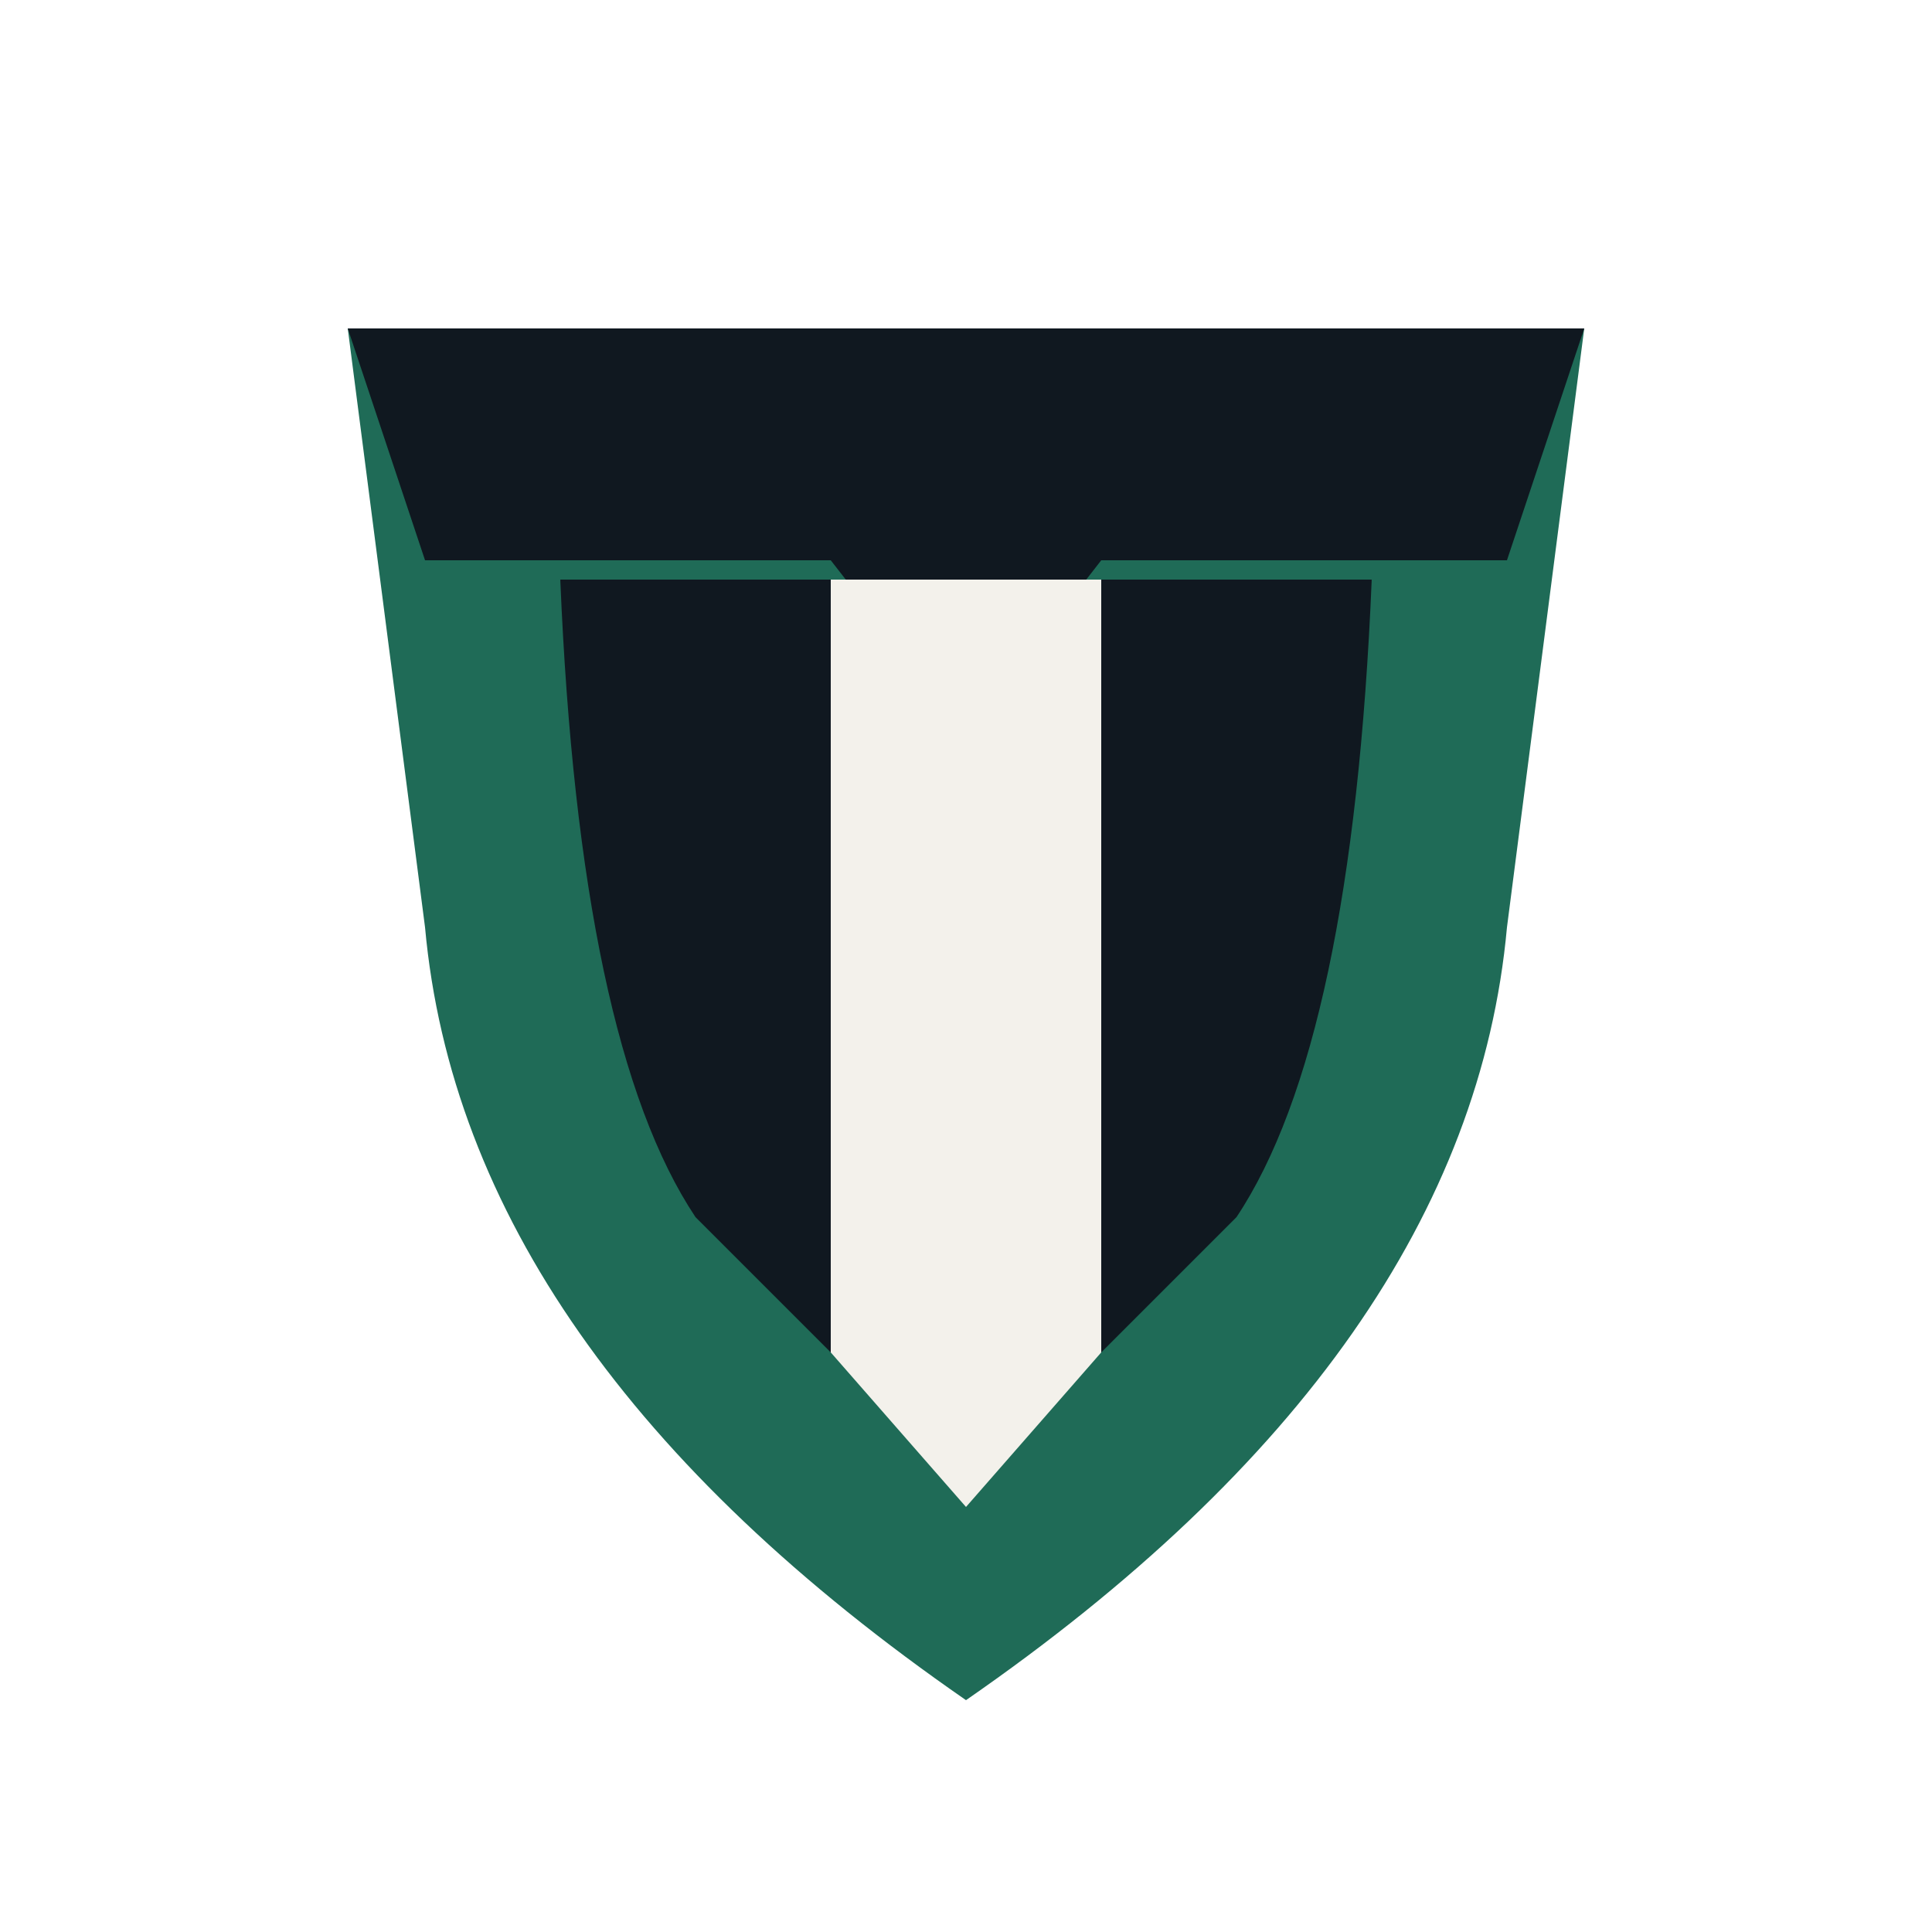
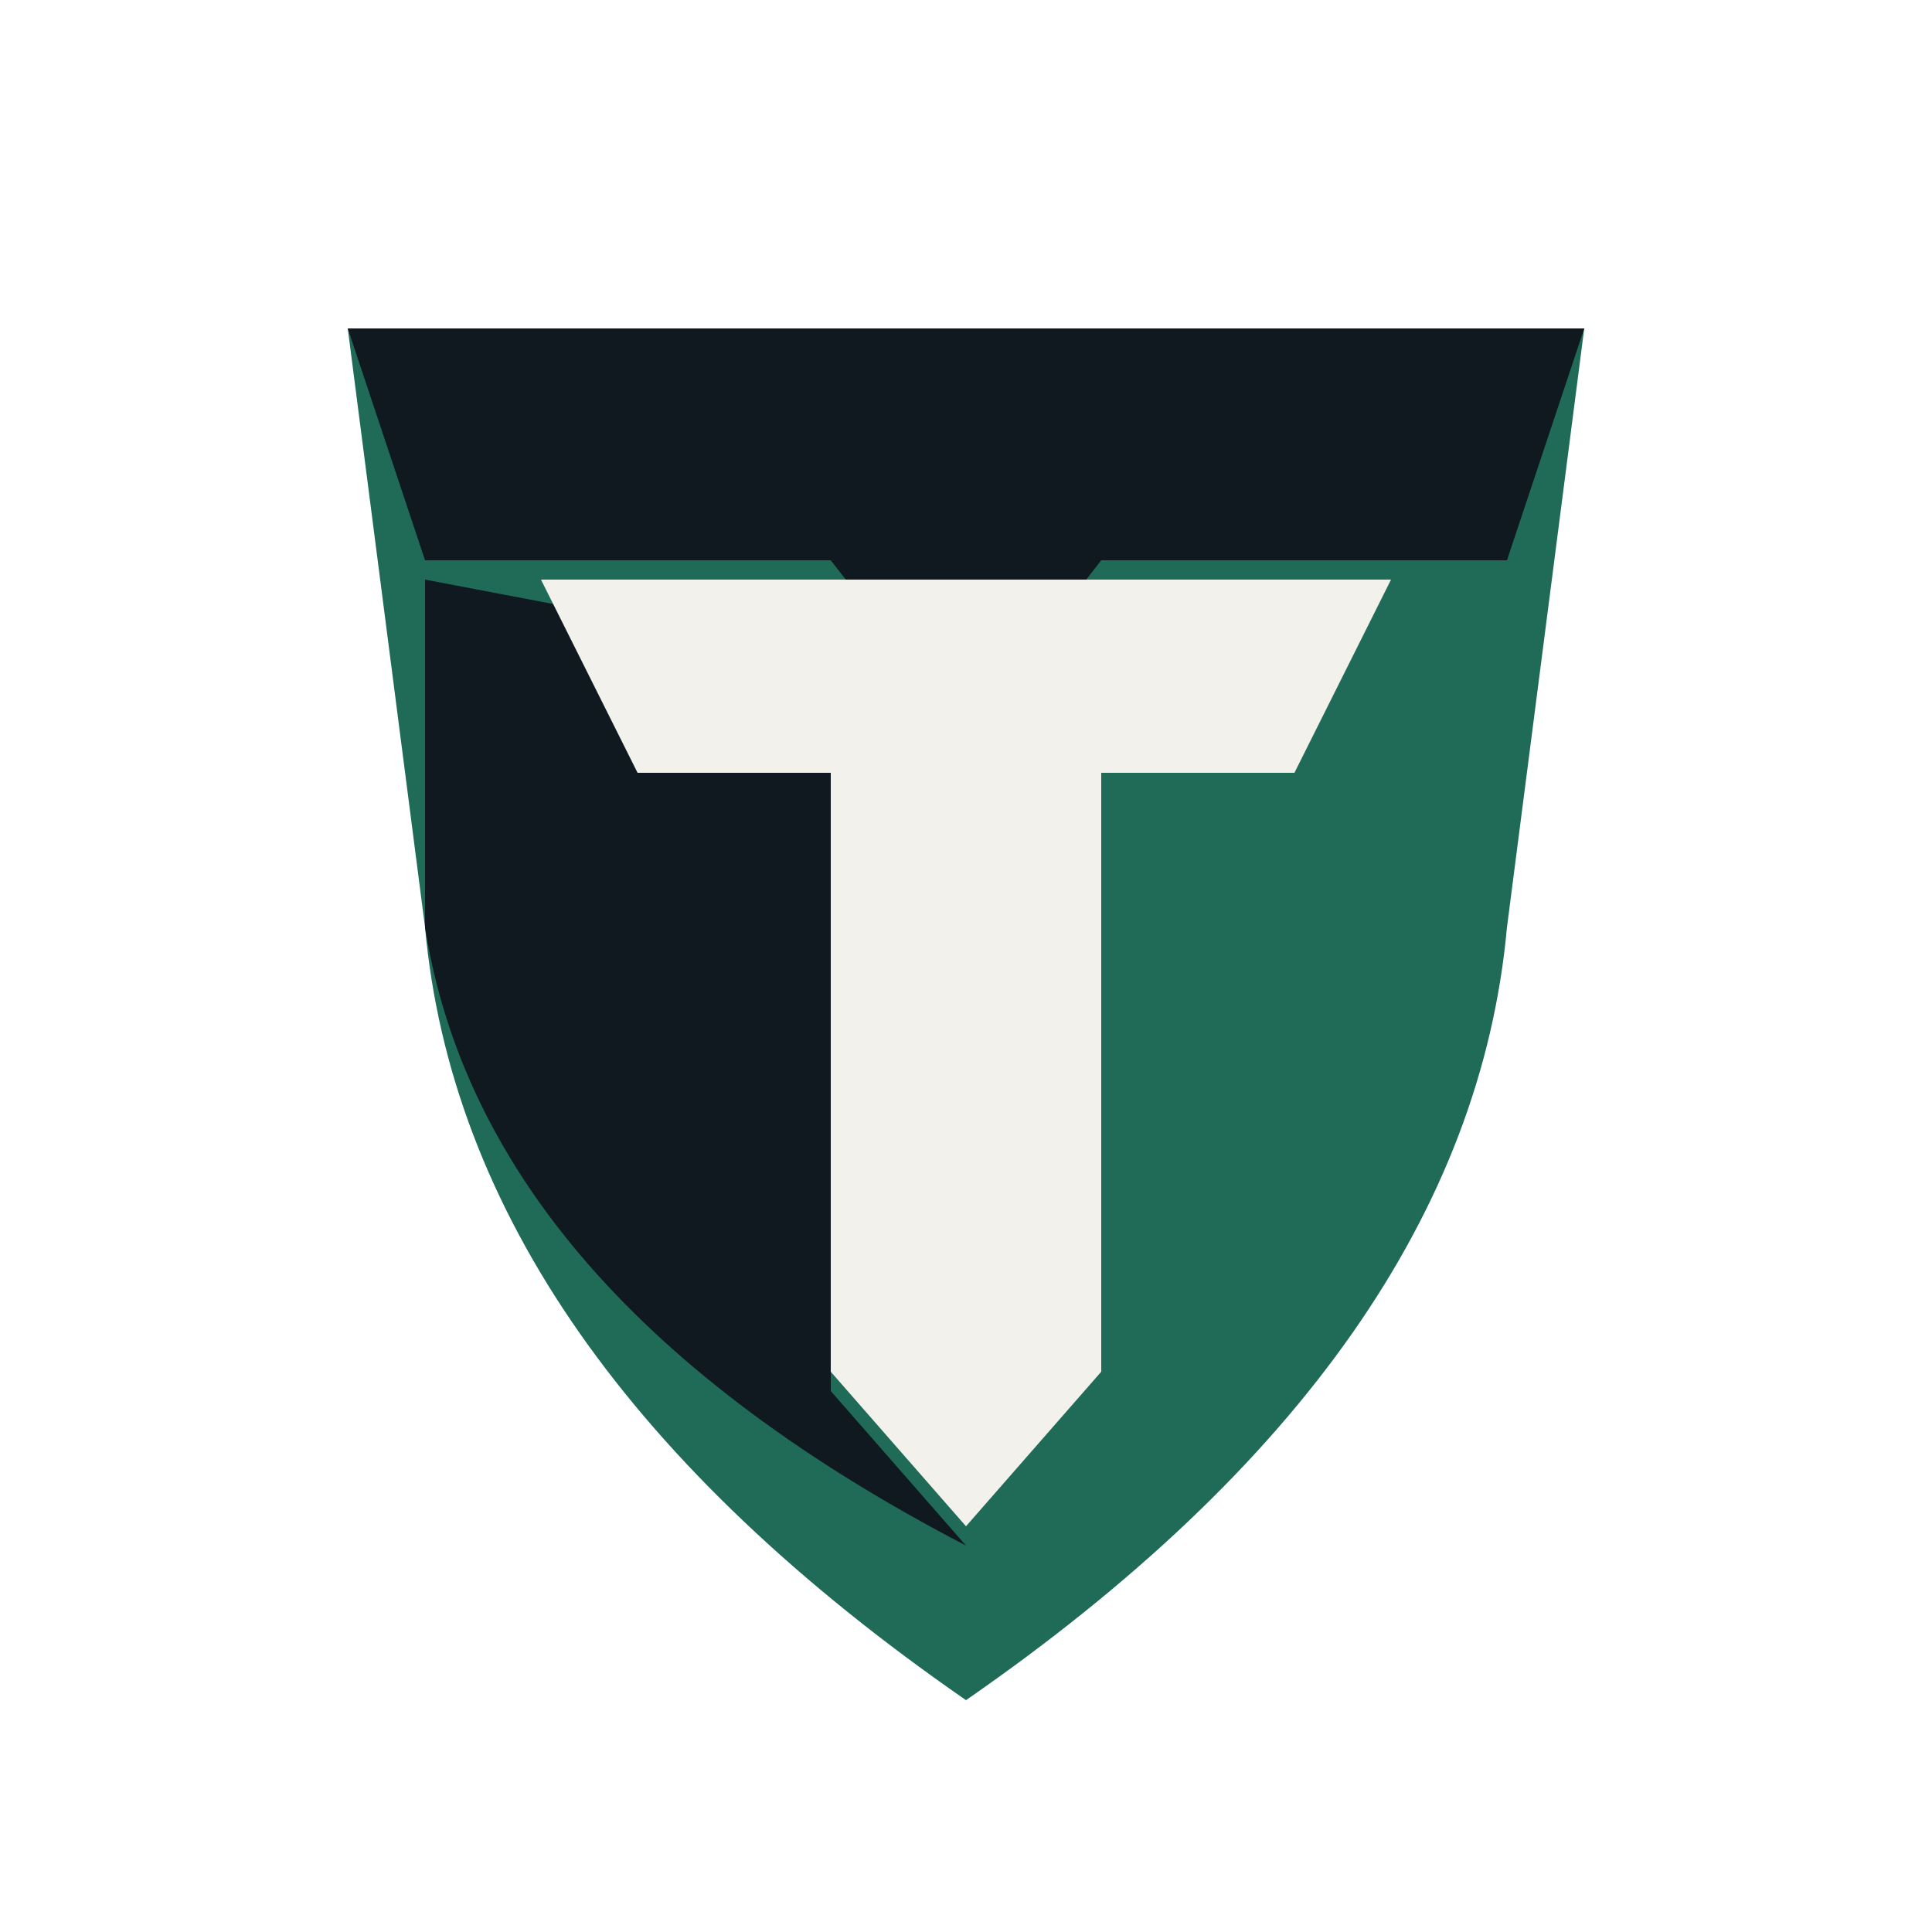
<svg xmlns="http://www.w3.org/2000/svg" width="100" height="100" viewBox="0 0 100 100" role="img" aria-labelledby="title">
  <path fill="#1F6B57" d="M18 17H82L78 48Q76 70 50 88Q24 70 22 48Z" />
  <path fill="#101820" d="M18 17H82L78 29H57L50 38L43 29H22Z" />
-   <path fill="#F3F1EB" d="M29 30H71L65 41H57V70L50 78L43 70V41H35Z" />
-   <path fill="#101820" d="M29 30H43V70L36 63Q30 54 29 30ZM57 30H71Q70 54 64 63L57 70Z" />
+   <path fill="#101820" d="M22 30L43 34V72L50 80Q25 67 22 48Z" />
+   <path fill="#F3F1EB" d="M28 30H72L67 40H57V71L50 79L43 71V40H33Z" />
</svg>
